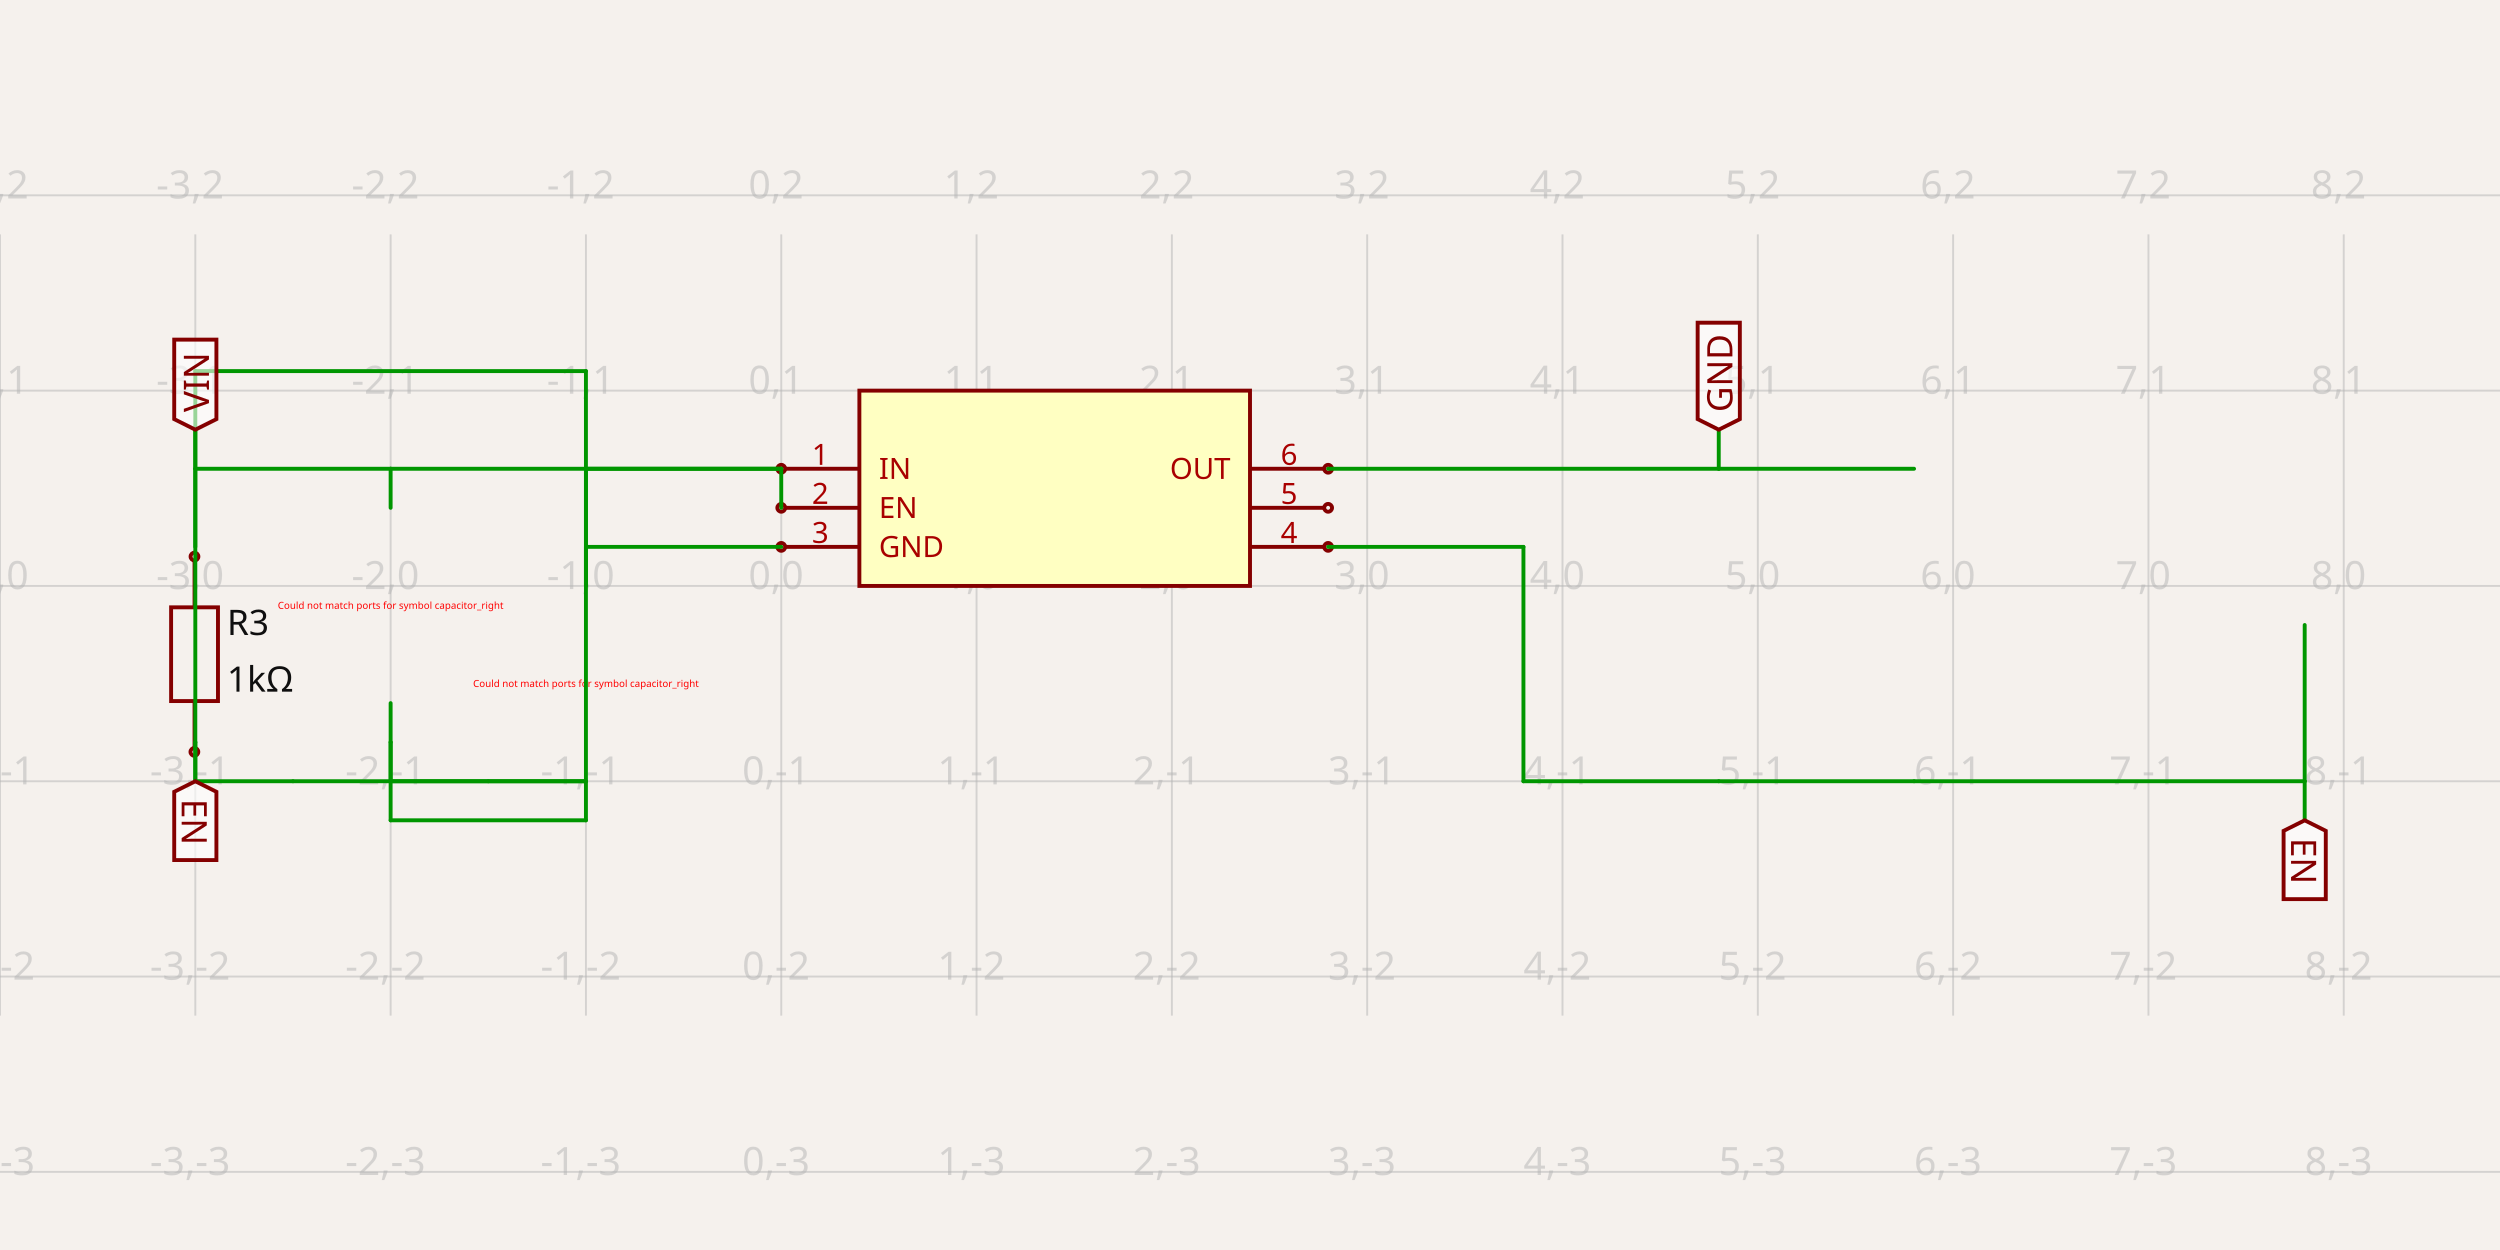
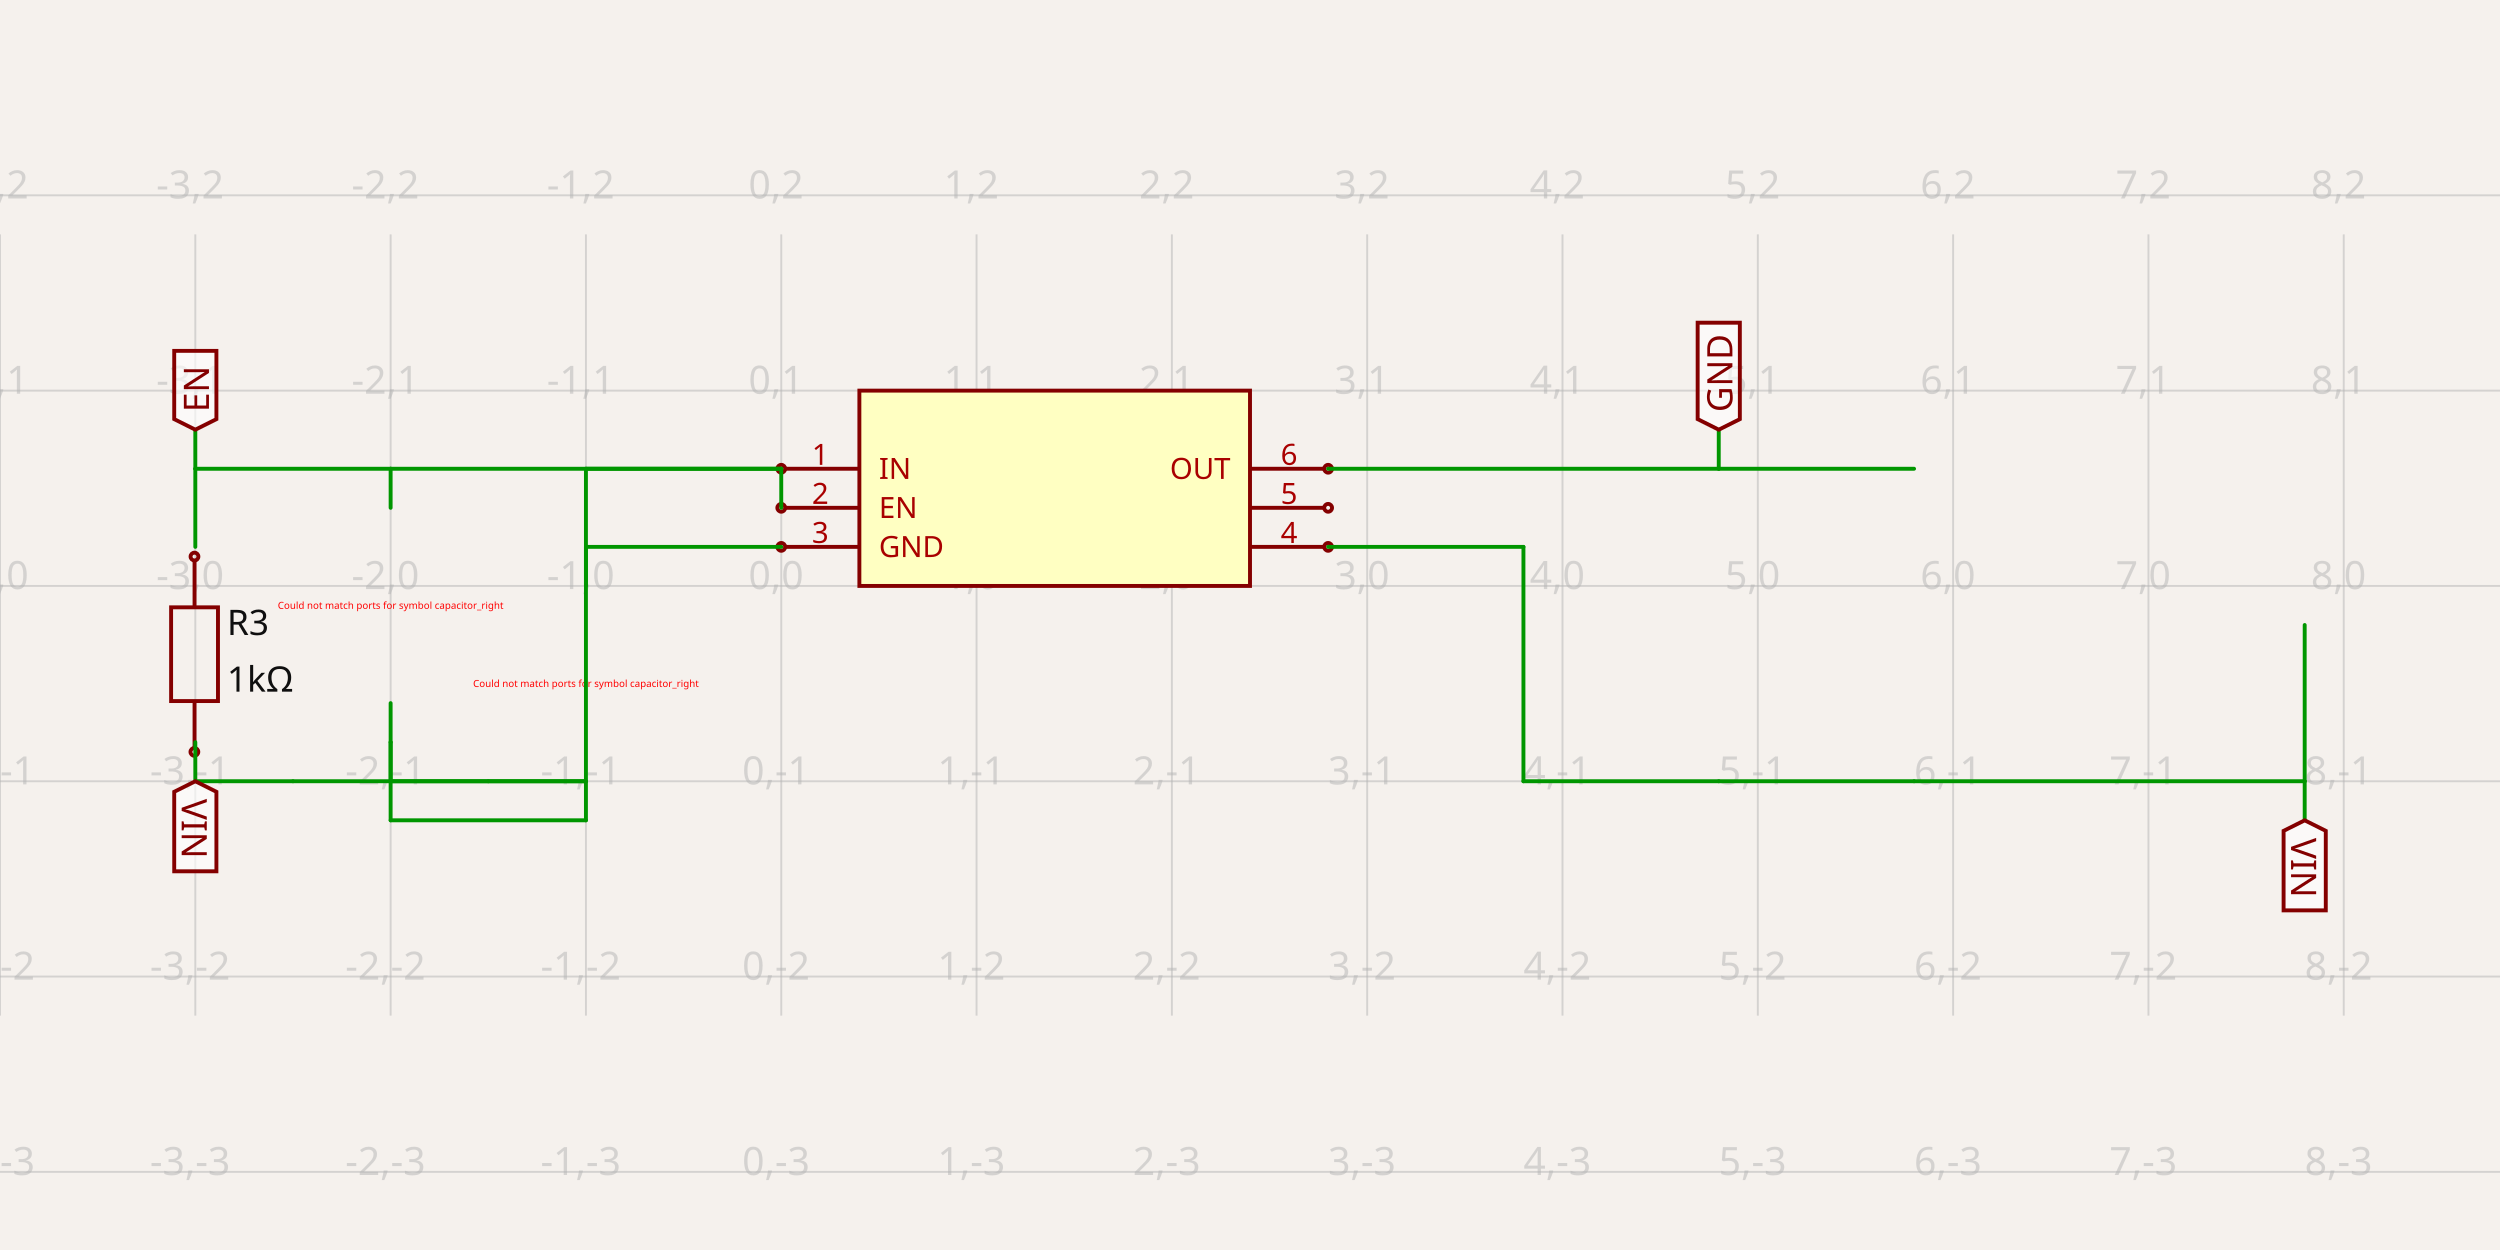
<svg xmlns="http://www.w3.org/2000/svg" width="1200" height="600" style="background-color: rgb(245, 241, 237)" data-real-to-screen-transform="matrix(93.75,0,0,-93.75,375,281.25)">
  <style>
              .boundary { fill: rgb(245, 241, 237); }
              .schematic-boundary { fill: none; stroke: #fff; }
              .component { fill: none; stroke: rgb(132, 0, 0); }
              .chip { fill: rgb(255, 255, 194); stroke: rgb(132, 0, 0); }
              .component-pin { fill: none; stroke: rgb(132, 0, 0); }
              .trace:hover {
                filter: invert(1);
              }
              .trace:hover .trace-crossing-outline {
                opacity: 0;
              }
              .text { font-family: sans-serif; fill: rgb(0, 150, 0); }
              .pin-number { fill: rgb(169, 0, 0); }
              .port-label { fill: rgb(0, 100, 100); }
              .component-name { fill: rgb(0, 100, 100); }
            </style>
  <rect class="boundary" x="0" y="0" width="1200" height="600" />
  <g class="grid">
    <line x1="0" y1="487.5" x2="0" y2="112.5" stroke="rgb(181, 181, 181)" stroke-width="0.938" stroke-opacity="0.5" />
    <line x1="93.75" y1="487.5" x2="93.75" y2="112.5" stroke="rgb(181, 181, 181)" stroke-width="0.938" stroke-opacity="0.5" />
    <line x1="187.5" y1="487.5" x2="187.5" y2="112.5" stroke="rgb(181, 181, 181)" stroke-width="0.938" stroke-opacity="0.5" />
    <line x1="281.25" y1="487.5" x2="281.25" y2="112.5" stroke="rgb(181, 181, 181)" stroke-width="0.938" stroke-opacity="0.5" />
    <line x1="375" y1="487.5" x2="375" y2="112.5" stroke="rgb(181, 181, 181)" stroke-width="0.938" stroke-opacity="0.5" />
    <line x1="468.75" y1="487.5" x2="468.75" y2="112.5" stroke="rgb(181, 181, 181)" stroke-width="0.938" stroke-opacity="0.5" />
    <line x1="562.5" y1="487.5" x2="562.5" y2="112.5" stroke="rgb(181, 181, 181)" stroke-width="0.938" stroke-opacity="0.5" />
    <line x1="656.25" y1="487.5" x2="656.25" y2="112.5" stroke="rgb(181, 181, 181)" stroke-width="0.938" stroke-opacity="0.5" />
    <line x1="750" y1="487.5" x2="750" y2="112.5" stroke="rgb(181, 181, 181)" stroke-width="0.938" stroke-opacity="0.5" />
    <line x1="843.75" y1="487.5" x2="843.75" y2="112.5" stroke="rgb(181, 181, 181)" stroke-width="0.938" stroke-opacity="0.5" />
    <line x1="937.5" y1="487.5" x2="937.5" y2="112.5" stroke="rgb(181, 181, 181)" stroke-width="0.938" stroke-opacity="0.5" />
    <line x1="1031.25" y1="487.5" x2="1031.25" y2="112.5" stroke="rgb(181, 181, 181)" stroke-width="0.938" stroke-opacity="0.5" />
    <line x1="1125" y1="487.5" x2="1125" y2="112.5" stroke="rgb(181, 181, 181)" stroke-width="0.938" stroke-opacity="0.5" />
    <line x1="1218.75" y1="487.5" x2="1218.75" y2="112.5" stroke="rgb(181, 181, 181)" stroke-width="0.938" stroke-opacity="0.5" />
    <line x1="0" y1="562.5" x2="1200" y2="562.5" stroke="rgb(181, 181, 181)" stroke-width="0.938" stroke-opacity="0.5" />
    <line x1="0" y1="468.75" x2="1200" y2="468.75" stroke="rgb(181, 181, 181)" stroke-width="0.938" stroke-opacity="0.5" />
    <line x1="0" y1="375" x2="1200" y2="375" stroke="rgb(181, 181, 181)" stroke-width="0.938" stroke-opacity="0.5" />
    <line x1="0" y1="281.25" x2="1200" y2="281.25" stroke="rgb(181, 181, 181)" stroke-width="0.938" stroke-opacity="0.5" />
    <line x1="0" y1="187.5" x2="1200" y2="187.5" stroke="rgb(181, 181, 181)" stroke-width="0.938" stroke-opacity="0.5" />
    <line x1="0" y1="93.75" x2="1200" y2="93.75" stroke="rgb(181, 181, 181)" stroke-width="0.938" stroke-opacity="0.5" />
    <text x="-2.5" y="557.5" fill="rgb(181, 181, 181)" font-size="18.75" fill-opacity="0.5" text-anchor="middle" dominant-baseline="middle" font-family="sans-serif">-4,-3</text>
    <text x="-2.5" y="463.75" fill="rgb(181, 181, 181)" font-size="18.75" fill-opacity="0.5" text-anchor="middle" dominant-baseline="middle" font-family="sans-serif">-4,-2</text>
    <text x="-2.5" y="370" fill="rgb(181, 181, 181)" font-size="18.75" fill-opacity="0.5" text-anchor="middle" dominant-baseline="middle" font-family="sans-serif">-4,-1</text>
    <text x="-2.5" y="276.25" fill="rgb(181, 181, 181)" font-size="18.75" fill-opacity="0.5" text-anchor="middle" dominant-baseline="middle" font-family="sans-serif">-4,0</text>
    <text x="-2.5" y="182.5" fill="rgb(181, 181, 181)" font-size="18.75" fill-opacity="0.5" text-anchor="middle" dominant-baseline="middle" font-family="sans-serif">-4,1</text>
    <text x="-2.5" y="88.75" fill="rgb(181, 181, 181)" font-size="18.75" fill-opacity="0.5" text-anchor="middle" dominant-baseline="middle" font-family="sans-serif">-4,2</text>
    <text x="91.25" y="557.5" fill="rgb(181, 181, 181)" font-size="18.75" fill-opacity="0.5" text-anchor="middle" dominant-baseline="middle" font-family="sans-serif">-3,-3</text>
    <text x="91.25" y="463.75" fill="rgb(181, 181, 181)" font-size="18.75" fill-opacity="0.5" text-anchor="middle" dominant-baseline="middle" font-family="sans-serif">-3,-2</text>
    <text x="91.25" y="370" fill="rgb(181, 181, 181)" font-size="18.75" fill-opacity="0.5" text-anchor="middle" dominant-baseline="middle" font-family="sans-serif">-3,-1</text>
    <text x="91.25" y="276.25" fill="rgb(181, 181, 181)" font-size="18.75" fill-opacity="0.5" text-anchor="middle" dominant-baseline="middle" font-family="sans-serif">-3,0</text>
    <text x="91.25" y="182.5" fill="rgb(181, 181, 181)" font-size="18.75" fill-opacity="0.5" text-anchor="middle" dominant-baseline="middle" font-family="sans-serif">-3,1</text>
    <text x="91.25" y="88.75" fill="rgb(181, 181, 181)" font-size="18.75" fill-opacity="0.5" text-anchor="middle" dominant-baseline="middle" font-family="sans-serif">-3,2</text>
    <text x="185" y="557.5" fill="rgb(181, 181, 181)" font-size="18.75" fill-opacity="0.5" text-anchor="middle" dominant-baseline="middle" font-family="sans-serif">-2,-3</text>
    <text x="185" y="463.75" fill="rgb(181, 181, 181)" font-size="18.75" fill-opacity="0.5" text-anchor="middle" dominant-baseline="middle" font-family="sans-serif">-2,-2</text>
    <text x="185" y="370" fill="rgb(181, 181, 181)" font-size="18.75" fill-opacity="0.5" text-anchor="middle" dominant-baseline="middle" font-family="sans-serif">-2,-1</text>
    <text x="185" y="276.25" fill="rgb(181, 181, 181)" font-size="18.75" fill-opacity="0.5" text-anchor="middle" dominant-baseline="middle" font-family="sans-serif">-2,0</text>
    <text x="185" y="182.5" fill="rgb(181, 181, 181)" font-size="18.75" fill-opacity="0.5" text-anchor="middle" dominant-baseline="middle" font-family="sans-serif">-2,1</text>
    <text x="185" y="88.75" fill="rgb(181, 181, 181)" font-size="18.75" fill-opacity="0.5" text-anchor="middle" dominant-baseline="middle" font-family="sans-serif">-2,2</text>
    <text x="278.75" y="557.5" fill="rgb(181, 181, 181)" font-size="18.75" fill-opacity="0.5" text-anchor="middle" dominant-baseline="middle" font-family="sans-serif">-1,-3</text>
    <text x="278.75" y="463.75" fill="rgb(181, 181, 181)" font-size="18.75" fill-opacity="0.5" text-anchor="middle" dominant-baseline="middle" font-family="sans-serif">-1,-2</text>
    <text x="278.75" y="370" fill="rgb(181, 181, 181)" font-size="18.75" fill-opacity="0.5" text-anchor="middle" dominant-baseline="middle" font-family="sans-serif">-1,-1</text>
    <text x="278.75" y="276.25" fill="rgb(181, 181, 181)" font-size="18.75" fill-opacity="0.5" text-anchor="middle" dominant-baseline="middle" font-family="sans-serif">-1,0</text>
    <text x="278.75" y="182.5" fill="rgb(181, 181, 181)" font-size="18.75" fill-opacity="0.5" text-anchor="middle" dominant-baseline="middle" font-family="sans-serif">-1,1</text>
    <text x="278.75" y="88.75" fill="rgb(181, 181, 181)" font-size="18.75" fill-opacity="0.5" text-anchor="middle" dominant-baseline="middle" font-family="sans-serif">-1,2</text>
    <text x="372.5" y="557.5" fill="rgb(181, 181, 181)" font-size="18.75" fill-opacity="0.5" text-anchor="middle" dominant-baseline="middle" font-family="sans-serif">0,-3</text>
    <text x="372.5" y="463.75" fill="rgb(181, 181, 181)" font-size="18.75" fill-opacity="0.5" text-anchor="middle" dominant-baseline="middle" font-family="sans-serif">0,-2</text>
    <text x="372.5" y="370" fill="rgb(181, 181, 181)" font-size="18.75" fill-opacity="0.5" text-anchor="middle" dominant-baseline="middle" font-family="sans-serif">0,-1</text>
    <text x="372.5" y="276.25" fill="rgb(181, 181, 181)" font-size="18.75" fill-opacity="0.5" text-anchor="middle" dominant-baseline="middle" font-family="sans-serif">0,0</text>
    <text x="372.5" y="182.5" fill="rgb(181, 181, 181)" font-size="18.75" fill-opacity="0.5" text-anchor="middle" dominant-baseline="middle" font-family="sans-serif">0,1</text>
    <text x="372.5" y="88.75" fill="rgb(181, 181, 181)" font-size="18.75" fill-opacity="0.5" text-anchor="middle" dominant-baseline="middle" font-family="sans-serif">0,2</text>
    <text x="466.25" y="557.5" fill="rgb(181, 181, 181)" font-size="18.75" fill-opacity="0.5" text-anchor="middle" dominant-baseline="middle" font-family="sans-serif">1,-3</text>
    <text x="466.25" y="463.75" fill="rgb(181, 181, 181)" font-size="18.75" fill-opacity="0.5" text-anchor="middle" dominant-baseline="middle" font-family="sans-serif">1,-2</text>
    <text x="466.25" y="370" fill="rgb(181, 181, 181)" font-size="18.75" fill-opacity="0.5" text-anchor="middle" dominant-baseline="middle" font-family="sans-serif">1,-1</text>
    <text x="466.25" y="276.25" fill="rgb(181, 181, 181)" font-size="18.75" fill-opacity="0.5" text-anchor="middle" dominant-baseline="middle" font-family="sans-serif">1,0</text>
    <text x="466.25" y="182.5" fill="rgb(181, 181, 181)" font-size="18.75" fill-opacity="0.5" text-anchor="middle" dominant-baseline="middle" font-family="sans-serif">1,1</text>
    <text x="466.25" y="88.75" fill="rgb(181, 181, 181)" font-size="18.75" fill-opacity="0.5" text-anchor="middle" dominant-baseline="middle" font-family="sans-serif">1,2</text>
    <text x="560" y="557.5" fill="rgb(181, 181, 181)" font-size="18.75" fill-opacity="0.5" text-anchor="middle" dominant-baseline="middle" font-family="sans-serif">2,-3</text>
    <text x="560" y="463.75" fill="rgb(181, 181, 181)" font-size="18.75" fill-opacity="0.5" text-anchor="middle" dominant-baseline="middle" font-family="sans-serif">2,-2</text>
    <text x="560" y="370" fill="rgb(181, 181, 181)" font-size="18.75" fill-opacity="0.5" text-anchor="middle" dominant-baseline="middle" font-family="sans-serif">2,-1</text>
    <text x="560" y="276.25" fill="rgb(181, 181, 181)" font-size="18.75" fill-opacity="0.5" text-anchor="middle" dominant-baseline="middle" font-family="sans-serif">2,0</text>
    <text x="560" y="182.5" fill="rgb(181, 181, 181)" font-size="18.75" fill-opacity="0.5" text-anchor="middle" dominant-baseline="middle" font-family="sans-serif">2,1</text>
    <text x="560" y="88.75" fill="rgb(181, 181, 181)" font-size="18.75" fill-opacity="0.5" text-anchor="middle" dominant-baseline="middle" font-family="sans-serif">2,2</text>
    <text x="653.75" y="557.5" fill="rgb(181, 181, 181)" font-size="18.75" fill-opacity="0.5" text-anchor="middle" dominant-baseline="middle" font-family="sans-serif">3,-3</text>
    <text x="653.75" y="463.75" fill="rgb(181, 181, 181)" font-size="18.75" fill-opacity="0.5" text-anchor="middle" dominant-baseline="middle" font-family="sans-serif">3,-2</text>
    <text x="653.75" y="370" fill="rgb(181, 181, 181)" font-size="18.75" fill-opacity="0.5" text-anchor="middle" dominant-baseline="middle" font-family="sans-serif">3,-1</text>
    <text x="653.75" y="276.25" fill="rgb(181, 181, 181)" font-size="18.75" fill-opacity="0.5" text-anchor="middle" dominant-baseline="middle" font-family="sans-serif">3,0</text>
    <text x="653.75" y="182.5" fill="rgb(181, 181, 181)" font-size="18.75" fill-opacity="0.5" text-anchor="middle" dominant-baseline="middle" font-family="sans-serif">3,1</text>
    <text x="653.75" y="88.75" fill="rgb(181, 181, 181)" font-size="18.75" fill-opacity="0.5" text-anchor="middle" dominant-baseline="middle" font-family="sans-serif">3,2</text>
    <text x="747.5" y="557.5" fill="rgb(181, 181, 181)" font-size="18.75" fill-opacity="0.5" text-anchor="middle" dominant-baseline="middle" font-family="sans-serif">4,-3</text>
    <text x="747.5" y="463.75" fill="rgb(181, 181, 181)" font-size="18.75" fill-opacity="0.5" text-anchor="middle" dominant-baseline="middle" font-family="sans-serif">4,-2</text>
    <text x="747.5" y="370" fill="rgb(181, 181, 181)" font-size="18.75" fill-opacity="0.5" text-anchor="middle" dominant-baseline="middle" font-family="sans-serif">4,-1</text>
    <text x="747.5" y="276.25" fill="rgb(181, 181, 181)" font-size="18.75" fill-opacity="0.5" text-anchor="middle" dominant-baseline="middle" font-family="sans-serif">4,0</text>
    <text x="747.5" y="182.5" fill="rgb(181, 181, 181)" font-size="18.75" fill-opacity="0.5" text-anchor="middle" dominant-baseline="middle" font-family="sans-serif">4,1</text>
    <text x="747.5" y="88.75" fill="rgb(181, 181, 181)" font-size="18.75" fill-opacity="0.5" text-anchor="middle" dominant-baseline="middle" font-family="sans-serif">4,2</text>
    <text x="841.25" y="557.5" fill="rgb(181, 181, 181)" font-size="18.75" fill-opacity="0.5" text-anchor="middle" dominant-baseline="middle" font-family="sans-serif">5,-3</text>
    <text x="841.25" y="463.75" fill="rgb(181, 181, 181)" font-size="18.75" fill-opacity="0.5" text-anchor="middle" dominant-baseline="middle" font-family="sans-serif">5,-2</text>
    <text x="841.25" y="370" fill="rgb(181, 181, 181)" font-size="18.75" fill-opacity="0.5" text-anchor="middle" dominant-baseline="middle" font-family="sans-serif">5,-1</text>
    <text x="841.25" y="276.25" fill="rgb(181, 181, 181)" font-size="18.75" fill-opacity="0.5" text-anchor="middle" dominant-baseline="middle" font-family="sans-serif">5,0</text>
    <text x="841.25" y="182.5" fill="rgb(181, 181, 181)" font-size="18.75" fill-opacity="0.5" text-anchor="middle" dominant-baseline="middle" font-family="sans-serif">5,1</text>
    <text x="841.25" y="88.75" fill="rgb(181, 181, 181)" font-size="18.75" fill-opacity="0.5" text-anchor="middle" dominant-baseline="middle" font-family="sans-serif">5,2</text>
    <text x="935" y="557.5" fill="rgb(181, 181, 181)" font-size="18.75" fill-opacity="0.5" text-anchor="middle" dominant-baseline="middle" font-family="sans-serif">6,-3</text>
    <text x="935" y="463.75" fill="rgb(181, 181, 181)" font-size="18.75" fill-opacity="0.5" text-anchor="middle" dominant-baseline="middle" font-family="sans-serif">6,-2</text>
    <text x="935" y="370" fill="rgb(181, 181, 181)" font-size="18.75" fill-opacity="0.5" text-anchor="middle" dominant-baseline="middle" font-family="sans-serif">6,-1</text>
    <text x="935" y="276.25" fill="rgb(181, 181, 181)" font-size="18.75" fill-opacity="0.5" text-anchor="middle" dominant-baseline="middle" font-family="sans-serif">6,0</text>
    <text x="935" y="182.5" fill="rgb(181, 181, 181)" font-size="18.75" fill-opacity="0.5" text-anchor="middle" dominant-baseline="middle" font-family="sans-serif">6,1</text>
    <text x="935" y="88.75" fill="rgb(181, 181, 181)" font-size="18.75" fill-opacity="0.5" text-anchor="middle" dominant-baseline="middle" font-family="sans-serif">6,2</text>
    <text x="1028.75" y="557.5" fill="rgb(181, 181, 181)" font-size="18.75" fill-opacity="0.5" text-anchor="middle" dominant-baseline="middle" font-family="sans-serif">7,-3</text>
    <text x="1028.75" y="463.75" fill="rgb(181, 181, 181)" font-size="18.75" fill-opacity="0.5" text-anchor="middle" dominant-baseline="middle" font-family="sans-serif">7,-2</text>
    <text x="1028.75" y="370" fill="rgb(181, 181, 181)" font-size="18.75" fill-opacity="0.5" text-anchor="middle" dominant-baseline="middle" font-family="sans-serif">7,-1</text>
    <text x="1028.75" y="276.25" fill="rgb(181, 181, 181)" font-size="18.75" fill-opacity="0.5" text-anchor="middle" dominant-baseline="middle" font-family="sans-serif">7,0</text>
    <text x="1028.75" y="182.5" fill="rgb(181, 181, 181)" font-size="18.75" fill-opacity="0.5" text-anchor="middle" dominant-baseline="middle" font-family="sans-serif">7,1</text>
    <text x="1028.75" y="88.75" fill="rgb(181, 181, 181)" font-size="18.75" fill-opacity="0.5" text-anchor="middle" dominant-baseline="middle" font-family="sans-serif">7,2</text>
    <text x="1122.5" y="557.5" fill="rgb(181, 181, 181)" font-size="18.75" fill-opacity="0.5" text-anchor="middle" dominant-baseline="middle" font-family="sans-serif">8,-3</text>
    <text x="1122.5" y="463.75" fill="rgb(181, 181, 181)" font-size="18.75" fill-opacity="0.5" text-anchor="middle" dominant-baseline="middle" font-family="sans-serif">8,-2</text>
    <text x="1122.5" y="370" fill="rgb(181, 181, 181)" font-size="18.75" fill-opacity="0.5" text-anchor="middle" dominant-baseline="middle" font-family="sans-serif">8,-1</text>
    <text x="1122.5" y="276.25" fill="rgb(181, 181, 181)" font-size="18.75" fill-opacity="0.5" text-anchor="middle" dominant-baseline="middle" font-family="sans-serif">8,0</text>
    <text x="1122.5" y="182.5" fill="rgb(181, 181, 181)" font-size="18.75" fill-opacity="0.5" text-anchor="middle" dominant-baseline="middle" font-family="sans-serif">8,1</text>
    <text x="1122.5" y="88.75" fill="rgb(181, 181, 181)" font-size="18.75" fill-opacity="0.5" text-anchor="middle" dominant-baseline="middle" font-family="sans-serif">8,2</text>
    <text x="1216.25" y="557.5" fill="rgb(181, 181, 181)" font-size="18.75" fill-opacity="0.5" text-anchor="middle" dominant-baseline="middle" font-family="sans-serif">9,-3</text>
    <text x="1216.25" y="463.75" fill="rgb(181, 181, 181)" font-size="18.75" fill-opacity="0.5" text-anchor="middle" dominant-baseline="middle" font-family="sans-serif">9,-2</text>
    <text x="1216.25" y="370" fill="rgb(181, 181, 181)" font-size="18.75" fill-opacity="0.5" text-anchor="middle" dominant-baseline="middle" font-family="sans-serif">9,-1</text>
    <text x="1216.25" y="276.25" fill="rgb(181, 181, 181)" font-size="18.75" fill-opacity="0.5" text-anchor="middle" dominant-baseline="middle" font-family="sans-serif">9,0</text>
    <text x="1216.25" y="182.5" fill="rgb(181, 181, 181)" font-size="18.75" fill-opacity="0.5" text-anchor="middle" dominant-baseline="middle" font-family="sans-serif">9,1</text>
    <text x="1216.25" y="88.75" fill="rgb(181, 181, 181)" font-size="18.75" fill-opacity="0.5" text-anchor="middle" dominant-baseline="middle" font-family="sans-serif">9,2</text>
  </g>
  <g data-circuit-json-type="schematic_component" data-schematic-component-id="schematic_component_0">
    <rect class="component chip" x="412.5" y="187.5" width="187.5" height="93.75" stroke-width="1.875px" fill="rgb(255, 255, 194)" stroke="rgb(132, 0, 0)" />
    <rect class="component-overlay" x="412.5" y="187.5" width="187.5" height="93.75" fill="transparent" />
    <line class="component-pin" x1="376.875" y1="225" x2="412.5" y2="225" stroke-width="1.875px" />
    <circle class="component-pin" cx="375" cy="225" r="1.875" stroke-width="1.875px" />
    <text class="pin-number" x="393.75" y="223.125" style="font-family: sans-serif;" fill="rgb(169, 0, 0)" text-anchor="middle" dominant-baseline="auto" font-size="14.062px" transform="">1</text>
    <text class="pin-number" x="421.875" y="225" style="font-family: sans-serif;" fill="rgb(169, 0, 0)" text-anchor="start" dominant-baseline="middle" font-size="14.062px" transform="">IN</text>
    <line class="component-pin" x1="376.875" y1="243.75" x2="412.5" y2="243.75" stroke-width="1.875px" />
    <circle class="component-pin" cx="375" cy="243.75" r="1.875" stroke-width="1.875px" />
    <text class="pin-number" x="393.75" y="241.875" style="font-family: sans-serif;" fill="rgb(169, 0, 0)" text-anchor="middle" dominant-baseline="auto" font-size="14.062px" transform="">2</text>
    <text class="pin-number" x="421.875" y="243.75" style="font-family: sans-serif;" fill="rgb(169, 0, 0)" text-anchor="start" dominant-baseline="middle" font-size="14.062px" transform="">EN</text>
    <line class="component-pin" x1="376.875" y1="262.5" x2="412.5" y2="262.5" stroke-width="1.875px" />
    <circle class="component-pin" cx="375" cy="262.5" r="1.875" stroke-width="1.875px" />
    <text class="pin-number" x="393.75" y="260.625" style="font-family: sans-serif;" fill="rgb(169, 0, 0)" text-anchor="middle" dominant-baseline="auto" font-size="14.062px" transform="">3</text>
    <text class="pin-number" x="421.875" y="262.5" style="font-family: sans-serif;" fill="rgb(169, 0, 0)" text-anchor="start" dominant-baseline="middle" font-size="14.062px" transform="">GND</text>
    <line class="component-pin" x1="635.625" y1="225" x2="600" y2="225" stroke-width="1.875px" />
    <circle class="component-pin" cx="637.5" cy="225" r="1.875" stroke-width="1.875px" />
    <text class="pin-number" x="618.75" y="223.125" style="font-family: sans-serif;" fill="rgb(169, 0, 0)" text-anchor="middle" dominant-baseline="auto" font-size="14.062px" transform="">6</text>
    <text class="pin-number" x="590.625" y="225" style="font-family: sans-serif;" fill="rgb(169, 0, 0)" text-anchor="end" dominant-baseline="middle" font-size="14.062px" transform="">OUT</text>
    <line class="component-pin" x1="635.625" y1="262.5" x2="600" y2="262.5" stroke-width="1.875px" />
    <circle class="component-pin" cx="637.5" cy="262.5" r="1.875" stroke-width="1.875px" />
    <text class="pin-number" x="618.75" y="260.625" style="font-family: sans-serif;" fill="rgb(169, 0, 0)" text-anchor="middle" dominant-baseline="auto" font-size="14.062px" transform="">4</text>
    <line class="component-pin" x1="635.625" y1="243.75" x2="600" y2="243.75" stroke-width="1.875px" />
    <circle class="component-pin" cx="637.5" cy="243.75" r="1.875" stroke-width="1.875px" />
    <text class="pin-number" x="618.75" y="241.875" style="font-family: sans-serif;" fill="rgb(169, 0, 0)" text-anchor="middle" dominant-baseline="auto" font-size="14.062px" transform="">5</text>
  </g>
  <g data-circuit-json-type="schematic_component" data-schematic-component-id="schematic_component_1">
    <rect class="component-overlay" x="82.132" y="269.021" width="22.497" height="89.988" fill="transparent" />
    <path d="M 93.381 269.021 L 93.381 291.518" stroke="rgb(132, 0, 0)" fill="none" stroke-width="1.875px" />
    <path d="M 93.381 336.512 L 93.381 359.009" stroke="rgb(132, 0, 0)" fill="none" stroke-width="1.875px" />
    <path d="M 104.629 314.015 L 104.629 336.512 L 82.132 336.512 L 82.132 291.518 L 104.629 291.518 L 104.629 314.015" stroke="rgb(132, 0, 0)" fill="none" stroke-width="1.875px" />
    <text x="108.966" y="298.938" fill="rgb(15, 15, 15)" font-family="sans-serif" text-anchor="start" dominant-baseline="middle" font-size="16.875px">R3</text>
    <text x="108.966" y="326.147" fill="rgb(15, 15, 15)" font-family="sans-serif" text-anchor="start" dominant-baseline="middle" font-size="16.875px">1kΩ</text>
    <circle cx="93.35" cy="267.156" r="1.875px" stroke-width="1.875px" fill="none" stroke="rgb(132, 0, 0)" />
    <circle cx="93.304" cy="360.906" r="1.875px" stroke-width="1.875px" fill="none" stroke="rgb(132, 0, 0)" />
  </g>
  <g data-circuit-json-type="schematic_component" data-schematic-component-id="schematic_component_2">
    <text x="187.5" y="290.625" fill="red" text-anchor="middle" dominant-baseline="middle" font-family="sans-serif" font-size="4.688px">Could not match ports for symbol capacitor_right</text>
  </g>
  <g data-circuit-json-type="schematic_component" data-schematic-component-id="schematic_component_3">
    <text x="281.25" y="328.125" fill="red" text-anchor="middle" dominant-baseline="middle" font-family="sans-serif" font-size="4.688px">Could not match ports for symbol capacitor_right</text>
  </g>
  <g class="trace" data-circuit-json-type="schematic_trace" data-schematic-trace-id="asd">
    <path d="M 375 225 L 187.5 225" class="trace-invisible-hover-outline" stroke="rgb(0, 150, 0)" fill="none" stroke-width="15px" stroke-linecap="round" opacity="0" stroke-linejoin="round" />
    <path d="M 375 225 L 187.5 225" stroke="rgb(0, 150, 0)" fill="none" stroke-width="1.875px" stroke-linecap="round" stroke-linejoin="round" />
  </g>
  <g class="trace" data-circuit-json-type="schematic_trace" data-schematic-trace-id="asd">
    <path d="M 187.5 225 L 93.75 225" class="trace-invisible-hover-outline" stroke="rgb(0, 150, 0)" fill="none" stroke-width="15px" stroke-linecap="round" opacity="0" stroke-linejoin="round" />
    <path d="M 187.5 225 L 93.75 225" stroke="rgb(0, 150, 0)" fill="none" stroke-width="1.875px" stroke-linecap="round" stroke-linejoin="round" />
  </g>
  <g class="trace" data-circuit-json-type="schematic_trace" data-schematic-trace-id="asd">
    <path d="M 93.75 225 L 93.75 206.25" class="trace-invisible-hover-outline" stroke="rgb(0, 150, 0)" fill="none" stroke-width="15px" stroke-linecap="round" opacity="0" stroke-linejoin="round" />
    <path d="M 93.75 225 L 93.75 206.25" stroke="rgb(0, 150, 0)" fill="none" stroke-width="1.875px" stroke-linecap="round" stroke-linejoin="round" />
  </g>
  <g class="trace" data-circuit-json-type="schematic_trace" data-schematic-trace-id="asd">
    <path d="M 93.75 225 L 93.75 262.5" class="trace-invisible-hover-outline" stroke="rgb(0, 150, 0)" fill="none" stroke-width="15px" stroke-linecap="round" opacity="0" stroke-linejoin="round" />
    <path d="M 93.75 225 L 93.75 262.5" stroke="rgb(0, 150, 0)" fill="none" stroke-width="1.875px" stroke-linecap="round" stroke-linejoin="round" />
  </g>
  <g class="trace" data-circuit-json-type="schematic_trace" data-schematic-trace-id="asd">
    <path d="M 93.75 356.25 L 93.75 375" class="trace-invisible-hover-outline" stroke="rgb(0, 150, 0)" fill="none" stroke-width="15px" stroke-linecap="round" opacity="0" stroke-linejoin="round" />
    <path d="M 93.75 356.25 L 93.75 375" stroke="rgb(0, 150, 0)" fill="none" stroke-width="1.875px" stroke-linecap="round" stroke-linejoin="round" />
  </g>
  <g class="trace" data-circuit-json-type="schematic_trace" data-schematic-trace-id="asd">
    <path d="M 187.5 225 L 187.5 243.75" class="trace-invisible-hover-outline" stroke="rgb(0, 150, 0)" fill="none" stroke-width="15px" stroke-linecap="round" opacity="0" stroke-linejoin="round" />
    <path d="M 187.5 225 L 187.5 243.75" stroke="rgb(0, 150, 0)" fill="none" stroke-width="1.875px" stroke-linecap="round" stroke-linejoin="round" />
  </g>
  <g class="trace" data-circuit-json-type="schematic_trace" data-schematic-trace-id="asd">
    <path d="M 187.5 337.5 L 187.5 356.25" class="trace-invisible-hover-outline" stroke="rgb(0, 150, 0)" fill="none" stroke-width="15px" stroke-linecap="round" opacity="0" stroke-linejoin="round" />
    <path d="M 187.5 337.5 L 187.5 356.25" stroke="rgb(0, 150, 0)" fill="none" stroke-width="1.875px" stroke-linecap="round" stroke-linejoin="round" />
  </g>
  <g class="trace" data-circuit-json-type="schematic_trace" data-schematic-trace-id="asd">
    <path d="M 375 262.5 L 281.25 262.5" class="trace-invisible-hover-outline" stroke="rgb(0, 150, 0)" fill="none" stroke-width="15px" stroke-linecap="round" opacity="0" stroke-linejoin="round" />
    <path d="M 375 262.5 L 281.25 262.5" stroke="rgb(0, 150, 0)" fill="none" stroke-width="1.875px" stroke-linecap="round" stroke-linejoin="round" />
  </g>
  <g class="trace" data-circuit-json-type="schematic_trace" data-schematic-trace-id="asd">
    <path d="M 281.25 262.5 L 281.25 281.25" class="trace-invisible-hover-outline" stroke="rgb(0, 150, 0)" fill="none" stroke-width="15px" stroke-linecap="round" opacity="0" stroke-linejoin="round" />
    <path d="M 281.25 262.5 L 281.25 281.25" stroke="rgb(0, 150, 0)" fill="none" stroke-width="1.875px" stroke-linecap="round" stroke-linejoin="round" />
  </g>
  <g class="trace" data-circuit-json-type="schematic_trace" data-schematic-trace-id="asd">
    <path d="M 281.25 375 L 281.25 393.75" class="trace-invisible-hover-outline" stroke="rgb(0, 150, 0)" fill="none" stroke-width="15px" stroke-linecap="round" opacity="0" stroke-linejoin="round" />
    <path d="M 281.25 375 L 281.25 393.75" stroke="rgb(0, 150, 0)" fill="none" stroke-width="1.875px" stroke-linecap="round" stroke-linejoin="round" />
  </g>
  <g class="trace" data-circuit-json-type="schematic_trace" data-schematic-trace-id="asd">
    <path d="M 281.25 393.75 L 187.5 393.75" class="trace-invisible-hover-outline" stroke="rgb(0, 150, 0)" fill="none" stroke-width="15px" stroke-linecap="round" opacity="0" stroke-linejoin="round" />
    <path d="M 281.25 393.75 L 187.5 393.75" stroke="rgb(0, 150, 0)" fill="none" stroke-width="1.875px" stroke-linecap="round" stroke-linejoin="round" />
  </g>
  <g class="trace" data-circuit-json-type="schematic_trace" data-schematic-trace-id="asd">
    <path d="M 187.5 393.75 L 187.5 356.25" class="trace-invisible-hover-outline" stroke="rgb(0, 150, 0)" fill="none" stroke-width="15px" stroke-linecap="round" opacity="0" stroke-linejoin="round" />
    <path d="M 187.5 393.75 L 187.5 356.25" stroke="rgb(0, 150, 0)" fill="none" stroke-width="1.875px" stroke-linecap="round" stroke-linejoin="round" />
  </g>
  <g class="trace" data-circuit-json-type="schematic_trace" data-schematic-trace-id="asd">
    <path d="M 637.5 262.5 L 731.25 262.5" class="trace-invisible-hover-outline" stroke="rgb(0, 150, 0)" fill="none" stroke-width="15px" stroke-linecap="round" opacity="0" stroke-linejoin="round" />
    <path d="M 637.5 262.5 L 731.25 262.5" stroke="rgb(0, 150, 0)" fill="none" stroke-width="1.875px" stroke-linecap="round" stroke-linejoin="round" />
  </g>
  <g class="trace" data-circuit-json-type="schematic_trace" data-schematic-trace-id="asd">
    <path d="M 731.25 262.5 L 731.25 375" class="trace-invisible-hover-outline" stroke="rgb(0, 150, 0)" fill="none" stroke-width="15px" stroke-linecap="round" opacity="0" stroke-linejoin="round" />
    <path d="M 731.25 262.5 L 731.25 375" stroke="rgb(0, 150, 0)" fill="none" stroke-width="1.875px" stroke-linecap="round" stroke-linejoin="round" />
  </g>
  <g class="trace" data-circuit-json-type="schematic_trace" data-schematic-trace-id="asd">
    <path d="M 731.25 375 L 825 375" class="trace-invisible-hover-outline" stroke="rgb(0, 150, 0)" fill="none" stroke-width="15px" stroke-linecap="round" opacity="0" stroke-linejoin="round" />
    <path d="M 731.25 375 L 825 375" stroke="rgb(0, 150, 0)" fill="none" stroke-width="1.875px" stroke-linecap="round" stroke-linejoin="round" />
  </g>
  <g class="trace" data-circuit-json-type="schematic_trace" data-schematic-trace-id="asd">
    <path d="M 825 375 L 918.75 375" class="trace-invisible-hover-outline" stroke="rgb(0, 150, 0)" fill="none" stroke-width="15px" stroke-linecap="round" opacity="0" stroke-linejoin="round" />
    <path d="M 825 375 L 918.75 375" stroke="rgb(0, 150, 0)" fill="none" stroke-width="1.875px" stroke-linecap="round" stroke-linejoin="round" />
  </g>
  <g class="trace" data-circuit-json-type="schematic_trace" data-schematic-trace-id="asd">
    <path d="M 918.75 375 L 1106.25 375" class="trace-invisible-hover-outline" stroke="rgb(0, 150, 0)" fill="none" stroke-width="15px" stroke-linecap="round" opacity="0" stroke-linejoin="round" />
    <path d="M 918.75 375 L 1106.25 375" stroke="rgb(0, 150, 0)" fill="none" stroke-width="1.875px" stroke-linecap="round" stroke-linejoin="round" />
  </g>
  <g class="trace" data-circuit-json-type="schematic_trace" data-schematic-trace-id="asd">
    <path d="M 1106.25 375 L 1106.25 393.75" class="trace-invisible-hover-outline" stroke="rgb(0, 150, 0)" fill="none" stroke-width="15px" stroke-linecap="round" opacity="0" stroke-linejoin="round" />
    <path d="M 1106.25 375 L 1106.25 393.75" stroke="rgb(0, 150, 0)" fill="none" stroke-width="1.875px" stroke-linecap="round" stroke-linejoin="round" />
  </g>
  <g class="trace" data-circuit-json-type="schematic_trace" data-schematic-trace-id="asd">
    <path d="M 637.5 225 L 825 225" class="trace-invisible-hover-outline" stroke="rgb(0, 150, 0)" fill="none" stroke-width="15px" stroke-linecap="round" opacity="0" stroke-linejoin="round" />
    <path d="M 637.5 225 L 825 225" stroke="rgb(0, 150, 0)" fill="none" stroke-width="1.875px" stroke-linecap="round" stroke-linejoin="round" />
  </g>
  <g class="trace" data-circuit-json-type="schematic_trace" data-schematic-trace-id="asd">
    <path d="M 825 225 L 918.75 225" class="trace-invisible-hover-outline" stroke="rgb(0, 150, 0)" fill="none" stroke-width="15px" stroke-linecap="round" opacity="0" stroke-linejoin="round" />
    <path d="M 825 225 L 918.75 225" stroke="rgb(0, 150, 0)" fill="none" stroke-width="1.875px" stroke-linecap="round" stroke-linejoin="round" />
  </g>
  <g class="trace" data-circuit-json-type="schematic_trace" data-schematic-trace-id="asd">
    <path d="M 825 225 L 825 206.25" class="trace-invisible-hover-outline" stroke="rgb(0, 150, 0)" fill="none" stroke-width="15px" stroke-linecap="round" opacity="0" stroke-linejoin="round" />
    <path d="M 825 225 L 825 206.25" stroke="rgb(0, 150, 0)" fill="none" stroke-width="1.875px" stroke-linecap="round" stroke-linejoin="round" />
  </g>
  <g class="trace" data-circuit-json-type="schematic_trace" data-schematic-trace-id="asd">
    <path d="M 1106.25 375 L 1106.25 300" class="trace-invisible-hover-outline" stroke="rgb(0, 150, 0)" fill="none" stroke-width="15px" stroke-linecap="round" opacity="0" stroke-linejoin="round" />
    <path d="M 1106.25 375 L 1106.25 300" stroke="rgb(0, 150, 0)" fill="none" stroke-width="1.875px" stroke-linecap="round" stroke-linejoin="round" />
  </g>
  <g class="trace" data-circuit-json-type="schematic_trace" data-schematic-trace-id="asd">
    <path d="M 375 243.75 L 375 225" class="trace-invisible-hover-outline" stroke="rgb(0, 150, 0)" fill="none" stroke-width="15px" stroke-linecap="round" opacity="0" stroke-linejoin="round" />
    <path d="M 375 243.75 L 375 225" stroke="rgb(0, 150, 0)" fill="none" stroke-width="1.875px" stroke-linecap="round" stroke-linejoin="round" />
  </g>
  <g class="trace" data-circuit-json-type="schematic_trace" data-schematic-trace-id="asd">
    <path d="M 375 225 L 281.25 225" class="trace-invisible-hover-outline" stroke="rgb(0, 150, 0)" fill="none" stroke-width="15px" stroke-linecap="round" opacity="0" stroke-linejoin="round" />
    <path d="M 375 225 L 281.25 225" stroke="rgb(0, 150, 0)" fill="none" stroke-width="1.875px" stroke-linecap="round" stroke-linejoin="round" />
  </g>
  <g class="trace" data-circuit-json-type="schematic_trace" data-schematic-trace-id="asd">
    <path d="M 281.25 225 L 281.25 375" class="trace-invisible-hover-outline" stroke="rgb(0, 150, 0)" fill="none" stroke-width="15px" stroke-linecap="round" opacity="0" stroke-linejoin="round" />
    <path d="M 281.25 225 L 281.25 375" stroke="rgb(0, 150, 0)" fill="none" stroke-width="1.875px" stroke-linecap="round" stroke-linejoin="round" />
  </g>
  <g class="trace" data-circuit-json-type="schematic_trace" data-schematic-trace-id="asd">
    <path d="M 187.5 356.25 L 187.5 375" class="trace-invisible-hover-outline" stroke="rgb(0, 150, 0)" fill="none" stroke-width="15px" stroke-linecap="round" opacity="0" stroke-linejoin="round" />
    <path d="M 187.5 356.25 L 187.5 375" stroke="rgb(0, 150, 0)" fill="none" stroke-width="1.875px" stroke-linecap="round" stroke-linejoin="round" />
  </g>
  <g class="trace" data-circuit-json-type="schematic_trace" data-schematic-trace-id="asd">
    <path d="M 187.5 375 L 281.25 375" class="trace-invisible-hover-outline" stroke="rgb(0, 150, 0)" fill="none" stroke-width="15px" stroke-linecap="round" opacity="0" stroke-linejoin="round" />
    <path d="M 187.5 375 L 281.25 375" stroke="rgb(0, 150, 0)" fill="none" stroke-width="1.875px" stroke-linecap="round" stroke-linejoin="round" />
  </g>
  <g class="trace" data-circuit-json-type="schematic_trace" data-schematic-trace-id="asd">
    <path d="M 281.25 375 L 234.375 375" class="trace-invisible-hover-outline" stroke="rgb(0, 150, 0)" fill="none" stroke-width="15px" stroke-linecap="round" opacity="0" stroke-linejoin="round" />
    <path d="M 281.25 375 L 234.375 375" stroke="rgb(0, 150, 0)" fill="none" stroke-width="1.875px" stroke-linecap="round" stroke-linejoin="round" />
  </g>
  <g class="trace" data-circuit-json-type="schematic_trace" data-schematic-trace-id="asd">
    <path d="M 234.375 375 L 187.5 375" class="trace-invisible-hover-outline" stroke="rgb(0, 150, 0)" fill="none" stroke-width="15px" stroke-linecap="round" opacity="0" stroke-linejoin="round" />
    <path d="M 234.375 375 L 187.5 375" stroke="rgb(0, 150, 0)" fill="none" stroke-width="1.875px" stroke-linecap="round" stroke-linejoin="round" />
  </g>
  <g class="trace" data-circuit-json-type="schematic_trace" data-schematic-trace-id="asd">
    <path d="M 187.5 375 L 140.625 375" class="trace-invisible-hover-outline" stroke="rgb(0, 150, 0)" fill="none" stroke-width="15px" stroke-linecap="round" opacity="0" stroke-linejoin="round" />
    <path d="M 187.5 375 L 140.625 375" stroke="rgb(0, 150, 0)" fill="none" stroke-width="1.875px" stroke-linecap="round" stroke-linejoin="round" />
  </g>
  <g class="trace" data-circuit-json-type="schematic_trace" data-schematic-trace-id="asd">
    <path d="M 140.625 375 L 93.75 375" class="trace-invisible-hover-outline" stroke="rgb(0, 150, 0)" fill="none" stroke-width="15px" stroke-linecap="round" opacity="0" stroke-linejoin="round" />
    <path d="M 140.625 375 L 93.75 375" stroke="rgb(0, 150, 0)" fill="none" stroke-width="1.875px" stroke-linecap="round" stroke-linejoin="round" />
  </g>
-   <g class="trace" data-circuit-json-type="schematic_trace" data-schematic-trace-id="asd">
-     <path d="M 281.25 281.25 L 281.25 178.125" class="trace-invisible-hover-outline" stroke="rgb(0, 150, 0)" fill="none" stroke-width="15px" stroke-linecap="round" opacity="0" stroke-linejoin="round" />
-     <path d="M 281.25 281.25 L 281.25 178.125" stroke="rgb(0, 150, 0)" fill="none" stroke-width="1.875px" stroke-linecap="round" stroke-linejoin="round" />
-   </g>
-   <g class="trace" data-circuit-json-type="schematic_trace" data-schematic-trace-id="asd">
-     <path d="M 281.25 178.125 L 93.75 178.125" class="trace-invisible-hover-outline" stroke="rgb(0, 150, 0)" fill="none" stroke-width="15px" stroke-linecap="round" opacity="0" stroke-linejoin="round" />
-     <path d="M 281.25 178.125 L 93.75 178.125" stroke="rgb(0, 150, 0)" fill="none" stroke-width="1.875px" stroke-linecap="round" stroke-linejoin="round" />
-   </g>
-   <g class="trace" data-circuit-json-type="schematic_trace" data-schematic-trace-id="asd">
-     <path d="M 93.75 178.125 L 93.75 356.25" class="trace-invisible-hover-outline" stroke="rgb(0, 150, 0)" fill="none" stroke-width="15px" stroke-linecap="round" opacity="0" stroke-linejoin="round" />
-     <path d="M 93.75 178.125 L 93.75 356.25" stroke="rgb(0, 150, 0)" fill="none" stroke-width="1.875px" stroke-linecap="round" stroke-linejoin="round" />
-   </g>
-   <g class="trace" data-circuit-json-type="schematic_trace" data-schematic-trace-id="asd">
-     <path d="M 93.75 375 L 93.75 356.25" class="trace-invisible-hover-outline" stroke="rgb(0, 150, 0)" fill="none" stroke-width="15px" stroke-linecap="round" opacity="0" stroke-linejoin="round" />
-     <path d="M 93.75 375 L 93.75 356.25" stroke="rgb(0, 150, 0)" fill="none" stroke-width="1.875px" stroke-linecap="round" stroke-linejoin="round" />
-   </g>
-   <path class="net-label" d="     M 93.75,206.25     L 83.625,201.188     L 83.625,163.025     L 103.875,163.025     L 103.875,201.188     Z   " fill="rgba(255, 255, 255, 0.6)" stroke="rgb(132, 0, 0)" stroke-width="1.875px" />
-   <text class="net-label-text" x="93.75" y="197.812" fill="rgb(132, 0, 0)" text-anchor="start" dominant-baseline="central" font-family="sans-serif" font-variant-numeric="tabular-nums" font-size="16.875px" transform="rotate(-90 93.75 197.8125)">VIN</text>
-   <path class="net-label" d="     M 93.75,375     L 103.875,380.062     L 103.875,412.837     L 83.625,412.837     L 83.625,380.062     Z   " fill="rgba(255, 255, 255, 0.6)" stroke="rgb(132, 0, 0)" stroke-width="1.875px" />
-   <text class="net-label-text" x="93.75" y="383.438" fill="rgb(132, 0, 0)" text-anchor="start" dominant-baseline="central" font-family="sans-serif" font-variant-numeric="tabular-nums" font-size="16.875px" transform="rotate(90 93.75 383.4375)">EN</text>
-   <path class="net-label" d="     M 1106.25,393.75     L 1116.375,398.812     L 1116.375,431.587     L 1096.125,431.587     L 1096.125,398.812     Z   " fill="rgba(255, 255, 255, 0.6)" stroke="rgb(132, 0, 0)" stroke-width="1.875px" />
-   <text class="net-label-text" x="1106.25" y="402.188" fill="rgb(132, 0, 0)" text-anchor="start" dominant-baseline="central" font-family="sans-serif" font-variant-numeric="tabular-nums" font-size="16.875px" transform="rotate(90 1106.25 402.1875)">EN</text>
+   <path class="net-label" d="     M 93.75,206.25     L 83.625,201.188     L 83.625,168.412     L 103.875,168.412     L 103.875,201.188     Z   " fill="rgba(255, 255, 255, 0.6)" stroke="rgb(132, 0, 0)" stroke-width="1.875px" />
+   <text class="net-label-text" x="93.75" y="197.812" fill="rgb(132, 0, 0)" text-anchor="start" dominant-baseline="central" font-family="sans-serif" font-variant-numeric="tabular-nums" font-size="16.875px" transform="rotate(-90 93.75 197.8125)">EN</text>
+   <path class="net-label" d="     M 93.75,375     L 103.875,380.062     L 103.875,418.225     L 83.625,418.225     L 83.625,380.062     Z   " fill="rgba(255, 255, 255, 0.6)" stroke="rgb(132, 0, 0)" stroke-width="1.875px" />
+   <text class="net-label-text" x="93.75" y="383.438" fill="rgb(132, 0, 0)" text-anchor="start" dominant-baseline="central" font-family="sans-serif" font-variant-numeric="tabular-nums" font-size="16.875px" transform="rotate(90 93.75 383.4375)">VIN</text>
+   <path class="net-label" d="     M 1106.25,393.75     L 1116.375,398.812     L 1116.375,436.975     L 1096.125,436.975     L 1096.125,398.812     Z   " fill="rgba(255, 255, 255, 0.6)" stroke="rgb(132, 0, 0)" stroke-width="1.875px" />
+   <text class="net-label-text" x="1106.25" y="402.188" fill="rgb(132, 0, 0)" text-anchor="start" dominant-baseline="central" font-family="sans-serif" font-variant-numeric="tabular-nums" font-size="16.875px" transform="rotate(90 1106.25 402.1875)">VIN</text>
  <path class="net-label" d="     M 825,206.25     L 814.875,201.188     L 814.875,154.9     L 835.125,154.9     L 835.125,201.188     Z   " fill="rgba(255, 255, 255, 0.6)" stroke="rgb(132, 0, 0)" stroke-width="1.875px" />
  <text class="net-label-text" x="825" y="197.812" fill="rgb(132, 0, 0)" text-anchor="start" dominant-baseline="central" font-family="sans-serif" font-variant-numeric="tabular-nums" font-size="16.875px" transform="rotate(-90 825 197.8125)">GND</text>
</svg>
